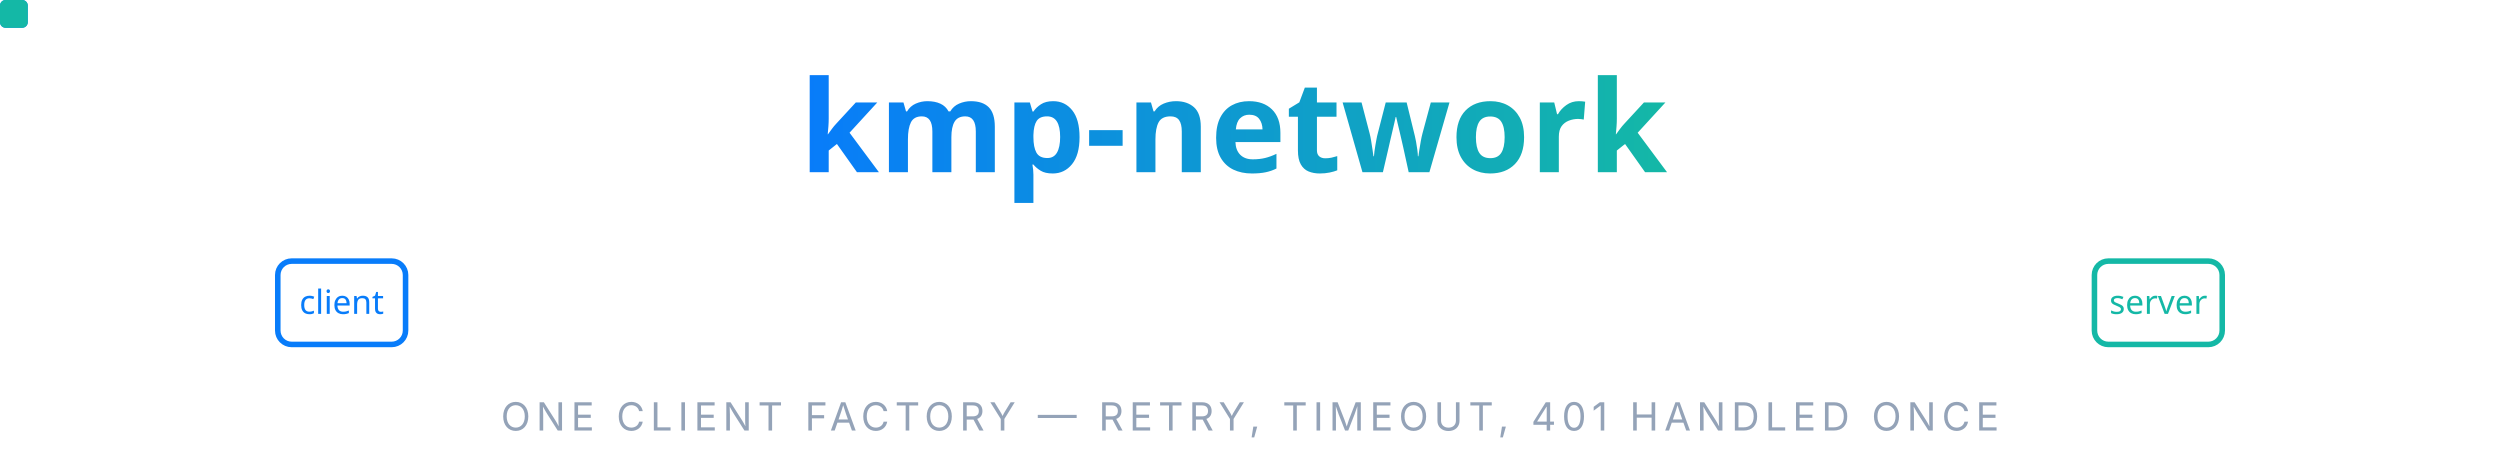
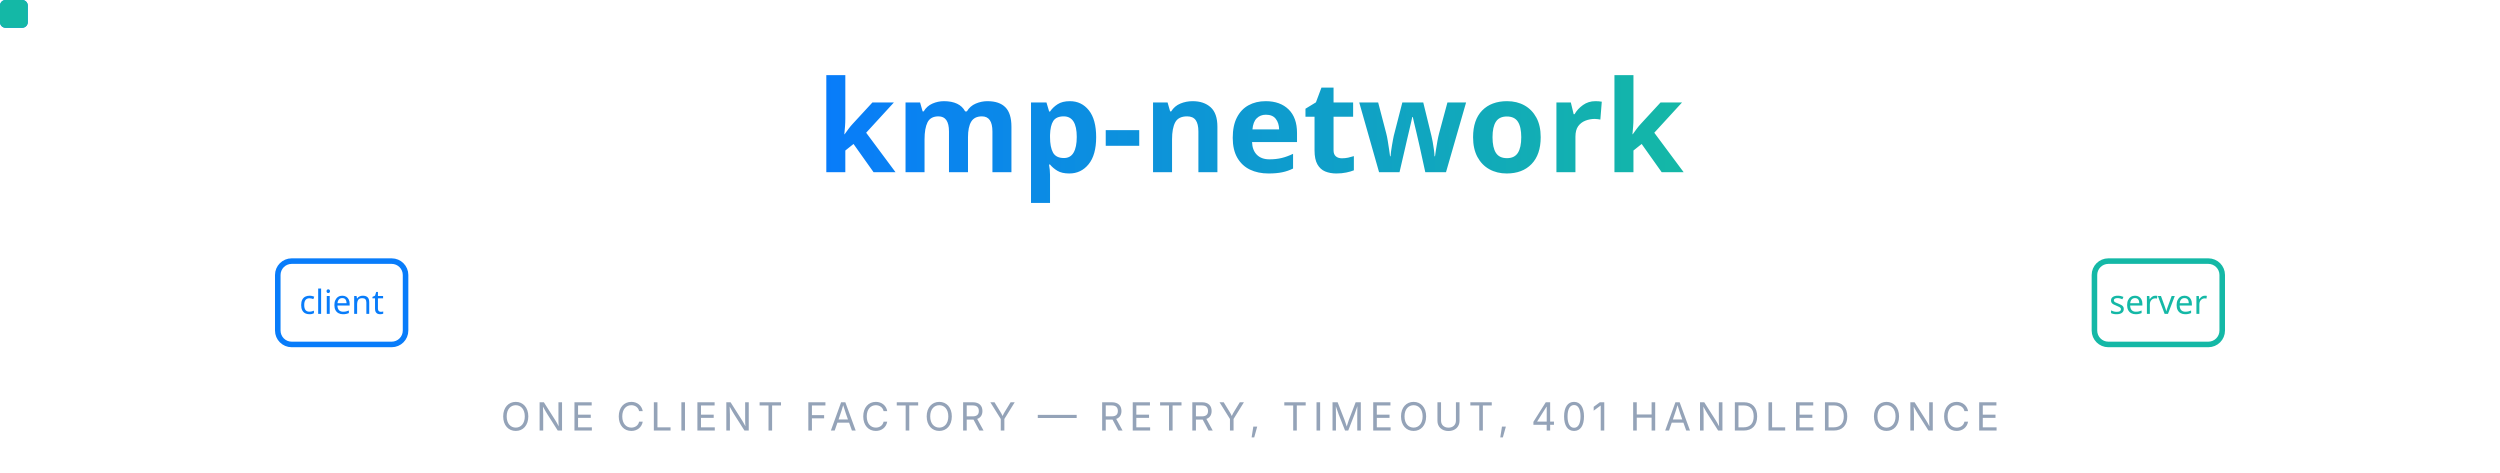
<svg xmlns="http://www.w3.org/2000/svg" width="900" height="170" viewBox="0 0 900 170" role="img" aria-label="kmp-network — shared Ktor HTTP plumbing for Kotlin Multiplatform">
  <defs>
    <linearGradient id="kn-grad" x1="0%" y1="0%" x2="100%" y2="0%">
      <stop offset="0%" stop-color="#087CFA" />
      <stop offset="100%" stop-color="#14B8A6" />
    </linearGradient>
  </defs>
-   <text x="450" y="62" text-anchor="middle" font-family="'Segoe UI', system-ui, -apple-system, sans-serif" font-size="46" font-weight="800" fill="url(#kn-grad)">
-     kmp-network
-     <animate attributeName="opacity" values="0;1" dur="0.9s" begin="0s" fill="freeze" />
-   </text>
+   <text x="450" y="62" text-anchor="middle" font-family="'Segoe UI', system-ui, -apple-system, sans-serif" font-size="46" font-weight="800" fill="url(#kn-grad)">kmp-network</text>
+   <circle cx="123" cy="109" r="30" fill="none" stroke="#14B8A6" stroke-width="1.5" opacity="0">
+     <animate attributeName="r" values="18;30" keyTimes="0;1" dur="0.9s" begin="0.9s;3.5s" repeatCount="indefinite" />
+     <animate attributeName="opacity" values="0.6;0" keyTimes="0;1" dur="0.9s" begin="0.9s;3.5s" repeatCount="indefinite" />
+   </circle>
  <rect x="100" y="94" width="46" height="30" rx="5" fill="none" stroke="#087CFA" stroke-width="2" />
  <text x="123" y="113" text-anchor="middle" font-family="system-ui, sans-serif" font-size="12" fill="#087CFA">client</text>
  <rect x="754" y="94" width="46" height="30" rx="5" fill="none" stroke="#14B8A6" stroke-width="2" />
  <text x="777" y="113" text-anchor="middle" font-family="system-ui, sans-serif" font-size="12" fill="#14B8A6">server</text>
  <line x1="146" y1="109" x2="754" y2="109" stroke="url(#kn-grad)" stroke-width="2" opacity="0.3" />
  <rect width="10" height="10" fill="#087CFA" rx="2">
    <animateMotion dur="2.6s" repeatCount="indefinite" path="M 165 104 L 735 104" keyPoints="0;1" keyTimes="0;0.4" calcMode="linear" />
    <animate attributeName="opacity" values="1;1;0;0" keyTimes="0;0.4;0.42;1" dur="2.6s" repeatCount="indefinite" />
  </rect>
  <rect width="10" height="10" fill="#14B8A6" rx="2">
    <animateMotion dur="2.6s" repeatCount="indefinite" path="M 735 116 L 165 116" keyPoints="0;1" keyTimes="0;1" begin="1.2s" calcMode="linear" />
    <animate attributeName="opacity" values="0;0;1;1;0" keyTimes="0;0.46;0.5;0.9;1" dur="2.6s" begin="0s" repeatCount="indefinite" />
  </rect>
-   <circle cx="123" cy="109" r="30" fill="none" stroke="#14B8A6" stroke-width="1.5" opacity="0">
-     <animate attributeName="r" values="18;30" keyTimes="0;1" dur="0.9s" begin="0.9s;3.5s" repeatCount="indefinite" />
-     <animate attributeName="opacity" values="0.6;0" keyTimes="0;1" dur="0.9s" begin="0.9s;3.5s" repeatCount="indefinite" />
-   </circle>
  <text x="450" y="155" text-anchor="middle" font-family="system-ui, -apple-system, sans-serif" font-size="14" letter-spacing="2" fill="#94a3b8">
    ONE CLIENT FACTORY — RETRY, TIMEOUT, 401 HANDLED ONCE
  </text>
</svg>
